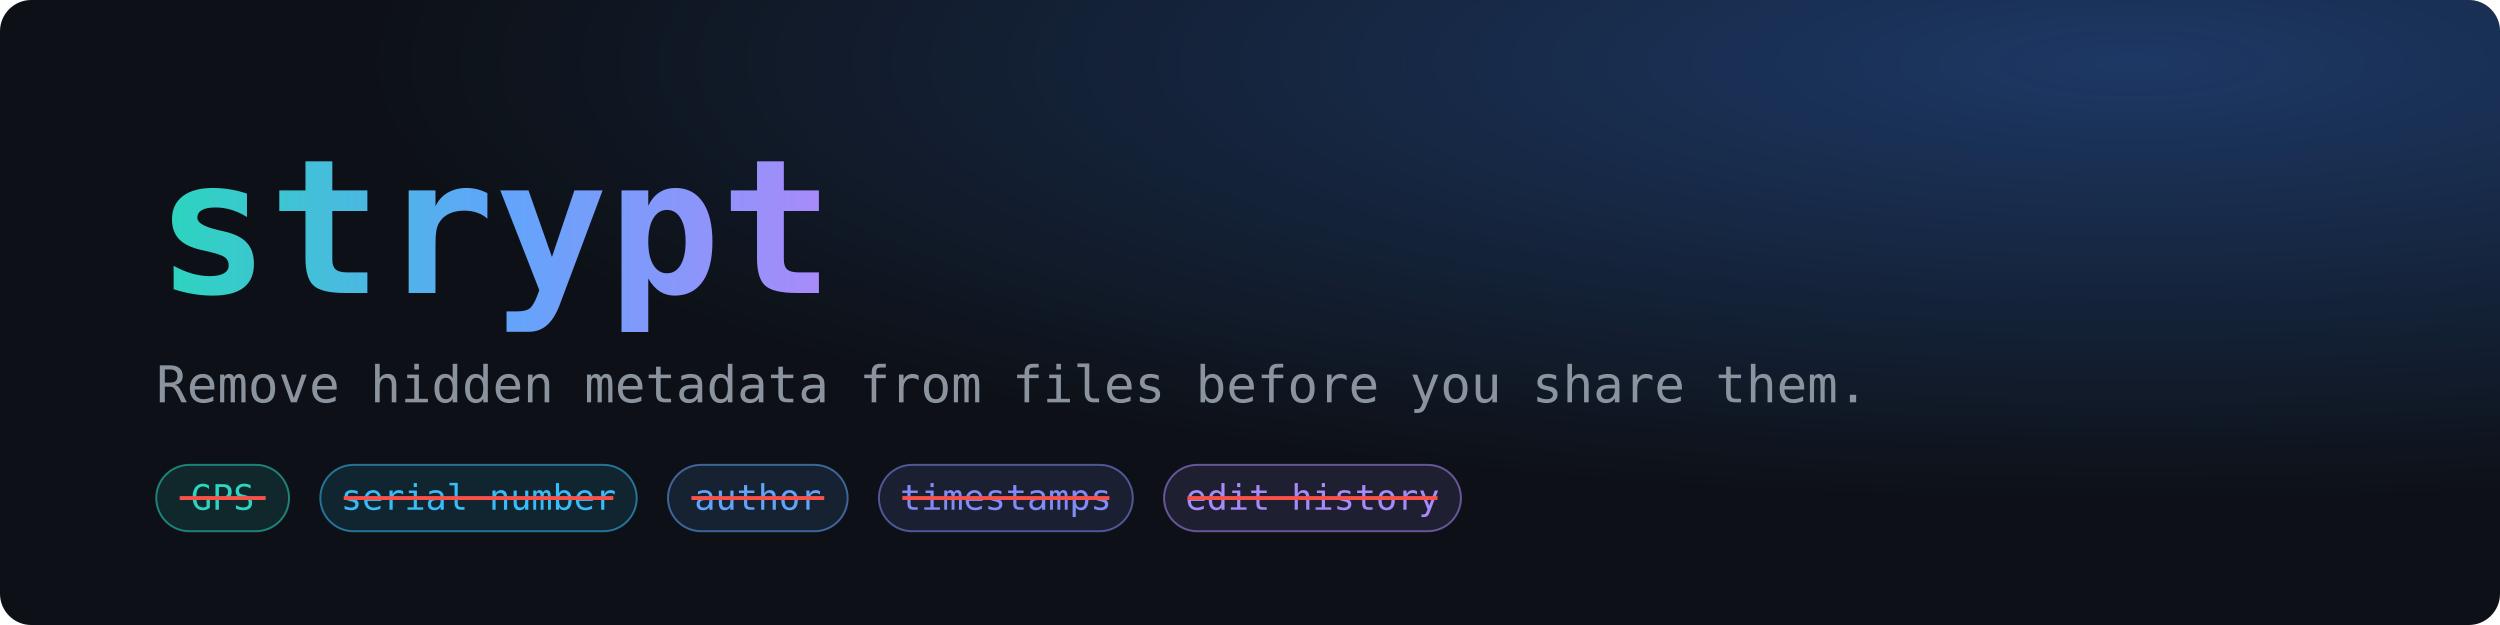
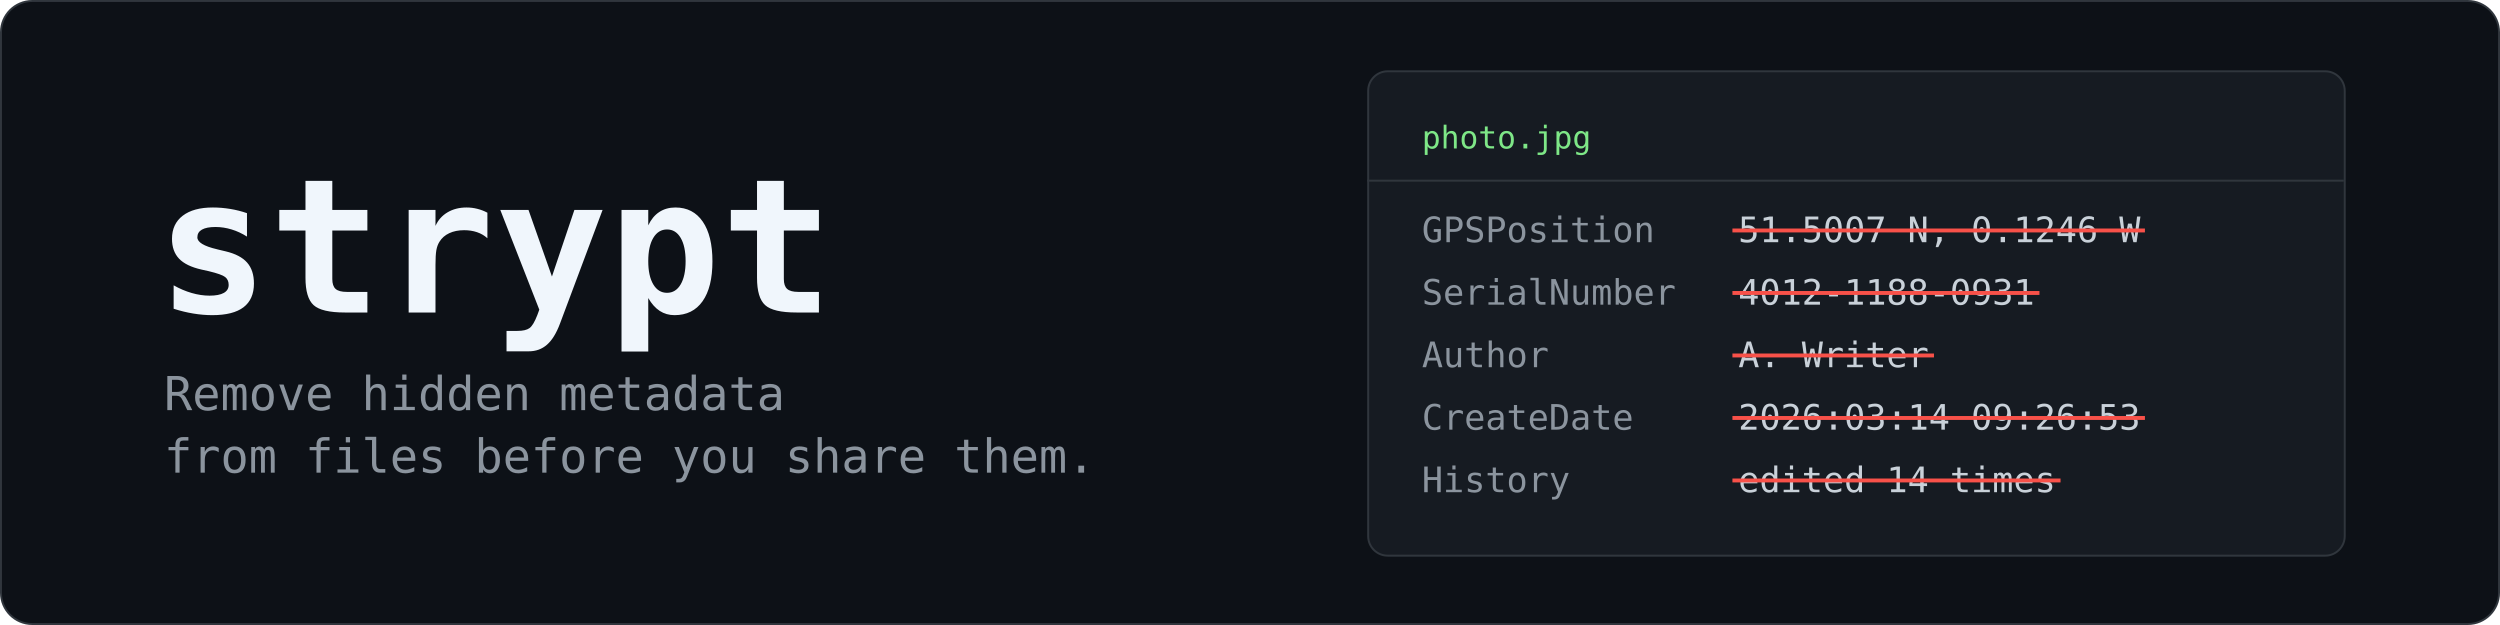
<svg xmlns="http://www.w3.org/2000/svg" width="1280" height="320" viewBox="0 0 1280 320" role="img" aria-labelledby="t">
-   <defs>
-     <linearGradient id="w" x1="0" y1="0" x2="1" y2="0">
-       <stop offset="0" stop-color="#2dd4bf" />
-       <stop offset="0.5" stop-color="#60a5fa" />
-       <stop offset="1" stop-color="#a78bfa" />
-     </linearGradient>
-     <radialGradient id="glow" cx="0.85" cy="0.1" r="0.7">
-       <stop offset="0" stop-color="#3b82f6" stop-opacity="0.35" />
-       <stop offset="1" stop-color="#3b82f6" stop-opacity="0" />
-     </radialGradient>
-   </defs>
-   <rect width="1280" height="320" rx="16" fill="#0d1117" />
-   <rect width="1280" height="320" rx="16" fill="url(#glow)" />
+   <rect x="0.5" y="0.5" width="1279" height="319" rx="16" fill="#0d1117" stroke="#30363d" />
  <g font-family="ui-monospace, SFMono-Regular, Menlo, Consolas, 'DejaVu Sans Mono', monospace">
-     <text x="80" y="150" font-size="96" font-weight="700" fill="url(#w)">strypt</text>
-     <text x="80" y="206" font-size="26" fill="#8b949e">Remove hidden metadata from files before you share them.</text>
+     <text x="80" y="160" font-size="96" font-weight="700" fill="#f0f6fc">strypt</text>
+     <text x="84" y="210" font-size="24" fill="#8b949e">Remove hidden metadata</text>
+     <text x="84" y="242" font-size="24" fill="#8b949e">from files before you share them.</text>
+     <rect x="700.5" y="36.5" width="500" height="248" rx="10" fill="#161b22" stroke="#30363d" />
+     <text x="728" y="76" font-size="16" fill="#7ee787">photo.jpg</text>
+     <path d="M700 92.5H1200" stroke="#30363d" />
    <g font-size="18">
-       <rect x="80" y="238" width="68" height="34" rx="17" fill="#2dd4bf" fill-opacity="0.12" stroke="#2dd4bf" stroke-opacity="0.55" />
-       <text x="114" y="261" text-anchor="middle" fill="#2dd4bf">GPS</text>
-       <path d="M92 255H136" stroke="#f85149" stroke-width="2" />
-       <rect x="164" y="238" width="162" height="34" rx="17" fill="#38bdf8" fill-opacity="0.12" stroke="#38bdf8" stroke-opacity="0.55" />
-       <text x="245" y="261" text-anchor="middle" fill="#38bdf8">serial number</text>
-       <path d="M176 255H314" stroke="#f85149" stroke-width="2" />
-       <rect x="342" y="238" width="92" height="34" rx="17" fill="#60a5fa" fill-opacity="0.12" stroke="#60a5fa" stroke-opacity="0.55" />
-       <text x="388" y="261" text-anchor="middle" fill="#60a5fa">author</text>
-       <path d="M354 255H422" stroke="#f85149" stroke-width="2" />
-       <rect x="450" y="238" width="130" height="34" rx="17" fill="#818cf8" fill-opacity="0.12" stroke="#818cf8" stroke-opacity="0.55" />
-       <text x="515" y="261" text-anchor="middle" fill="#818cf8">timestamps</text>
-       <path d="M462 255H568" stroke="#f85149" stroke-width="2" />
-       <rect x="596" y="238" width="152" height="34" rx="17" fill="#a78bfa" fill-opacity="0.12" stroke="#a78bfa" stroke-opacity="0.55" />
-       <text x="672" y="261" text-anchor="middle" fill="#a78bfa">edit history</text>
-       <path d="M608 255H736" stroke="#f85149" stroke-width="2" />
+       <text x="728" y="124" fill="#8b949e">GPSPosition</text>
+       <text x="890" y="124" fill="#c9d1d9">51.5007 N, 0.1246 W</text>
+       <path d="M887 118H1098.2" stroke="#f85149" stroke-width="2" />
+       <text x="728" y="156" fill="#8b949e">SerialNumber</text>
+       <text x="890" y="156" fill="#c9d1d9">4012-1188-0931</text>
+       <path d="M887 150H1044.2" stroke="#f85149" stroke-width="2" />
+       <text x="728" y="188" fill="#8b949e">Author</text>
+       <text x="890" y="188" fill="#c9d1d9">A. Writer</text>
+       <path d="M887 182H990.2" stroke="#f85149" stroke-width="2" />
+       <text x="728" y="220" fill="#8b949e">CreateDate</text>
+       <text x="890" y="220" fill="#c9d1d9">2026:03:14 09:26:53</text>
+       <path d="M887 214H1098.2" stroke="#f85149" stroke-width="2" />
+       <text x="728" y="252" fill="#8b949e">History</text>
+       <text x="890" y="252" fill="#c9d1d9">edited 14 times</text>
+       <path d="M887 246H1055" stroke="#f85149" stroke-width="2" />
    </g>
  </g>
</svg>
